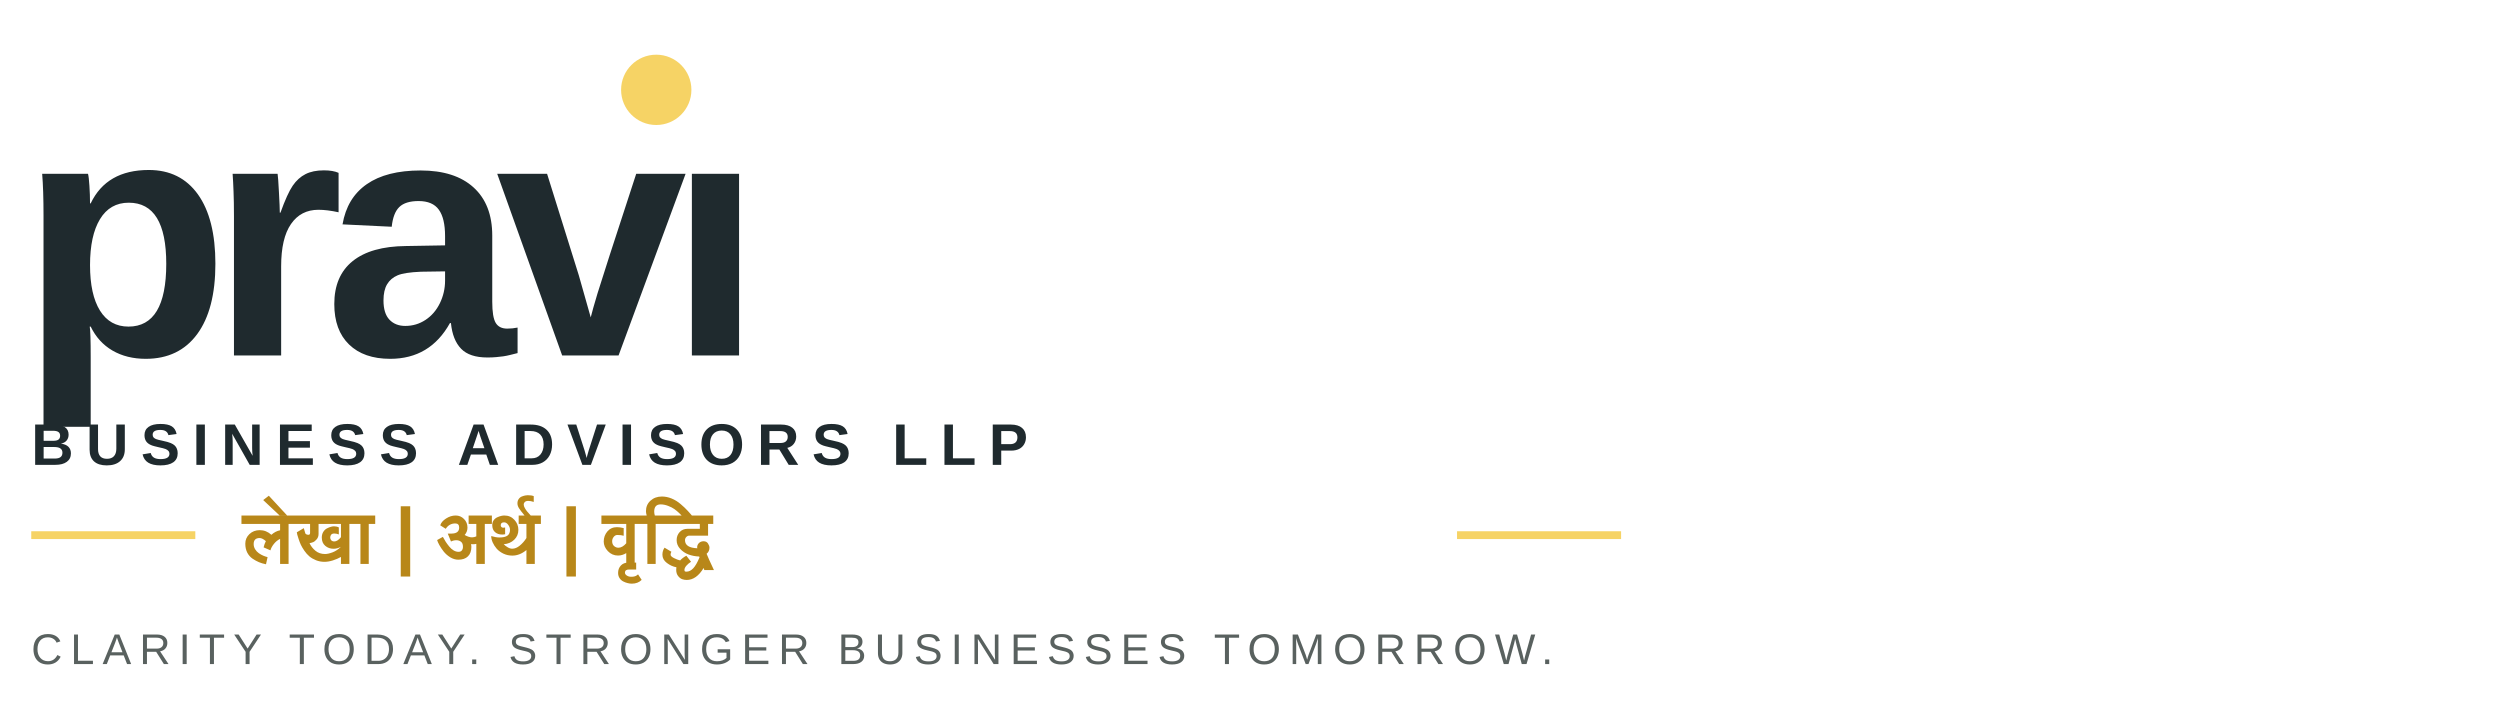
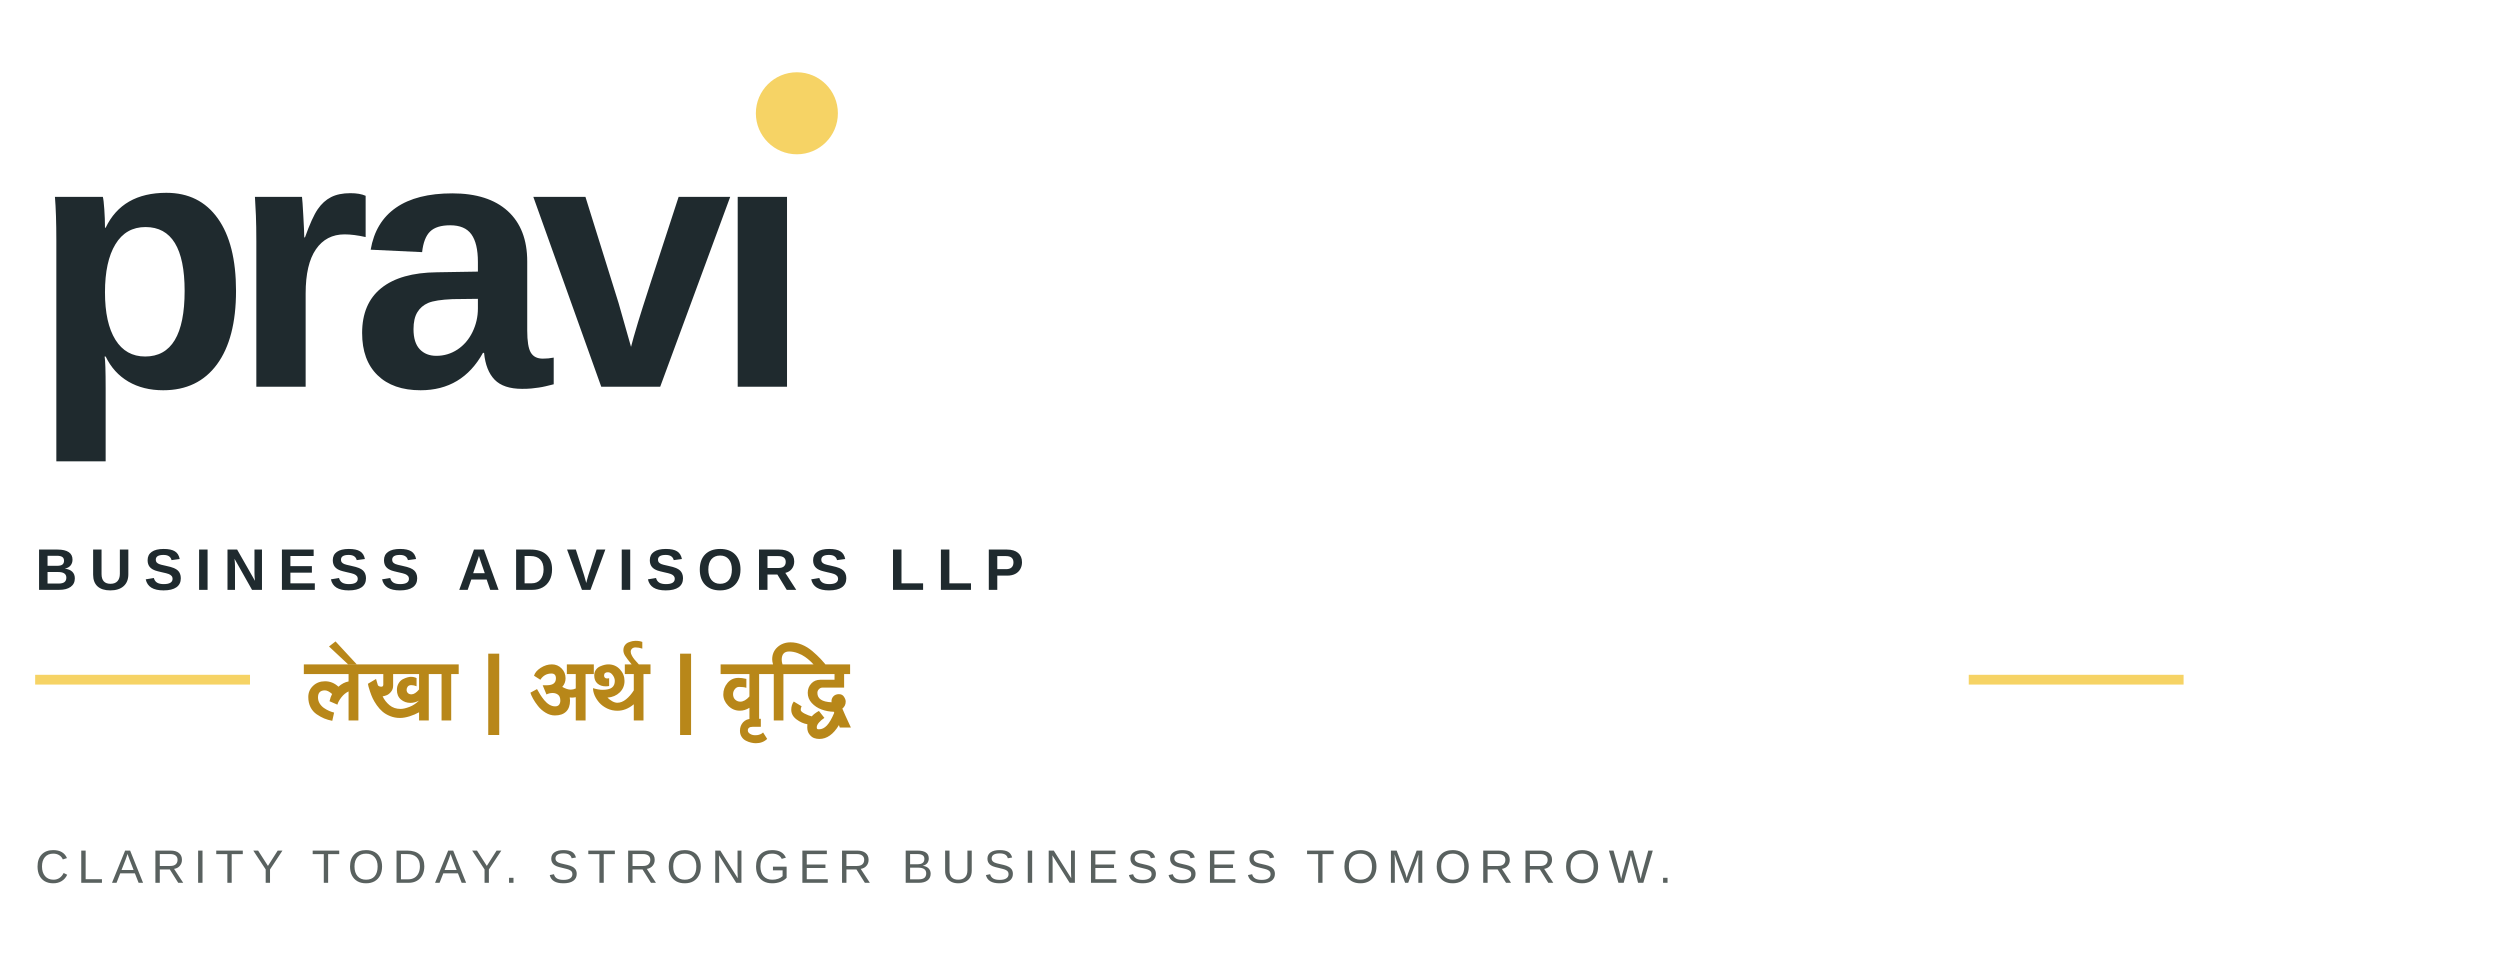
- <svg xmlns="http://www.w3.org/2000/svg" viewBox="0 0 640 180" role="img" aria-labelledby="title desc">
-   <text x="5" y="91" fill="#1F2A2E" font-family="Poppins,Arial,sans-serif" font-size="88" font-weight="700" letter-spacing="-5">pravı</text>
-   <circle cx="168" cy="23" r="9" fill="#F6D365" />
-   <text x="8" y="119" fill="#1F2A2E" font-family="Poppins,Arial,sans-serif" font-size="15" font-weight="600" letter-spacing="3.2">BUSINESS ADVISORS LLP</text>
-   <path d="M8 137h42" stroke="#F6D365" stroke-width="2" />
-   <text x="62" y="144" fill="#B88719" font-family="Poppins,Arial,sans-serif" font-size="19" font-weight="600">लेखा  |  अर्थ  |  वृद्धि</text>
-   <path d="M373 137h42" stroke="#F6D365" stroke-width="2" />
-   <text x="8" y="170" fill="#59615F" font-family="Poppins,Arial,sans-serif" font-size="11" font-weight="500" letter-spacing="2.1">CLARITY TODAY. STRONGER BUSINESSES TOMORROW.</text>
+ <svg xmlns="http://www.w3.org/2000/svg" viewBox="0 0 640 250" role="img" aria-labelledby="title desc">
+   <text x="8" y="99" fill="#1F2A2E" font-family="Poppins,Arial,sans-serif" font-size="92" font-weight="700" letter-spacing="-5">pravı</text>
+   <circle cx="204" cy="29" r="10.5" fill="#F6D365" />
+   <text x="9" y="151" fill="#1F2A2E" font-family="Poppins,Arial,sans-serif" font-size="15" font-weight="600" letter-spacing="3.1">BUSINESS ADVISORS LLP</text>
+   <path d="M9 174h55" stroke="#F6D365" stroke-width="2.5" />
+   <text x="78" y="184" fill="#B88719" font-family="Poppins,Arial,sans-serif" font-size="22" font-weight="600">लेखा  |  अर्थ  |  वृद्धि</text>
+   <path d="M504 174h55" stroke="#F6D365" stroke-width="2.5" />
+   <text x="9" y="226" fill="#59615F" font-family="Poppins,Arial,sans-serif" font-size="12" font-weight="500" letter-spacing="2.15">CLARITY TODAY. STRONGER BUSINESSES TOMORROW.</text>
</svg>
